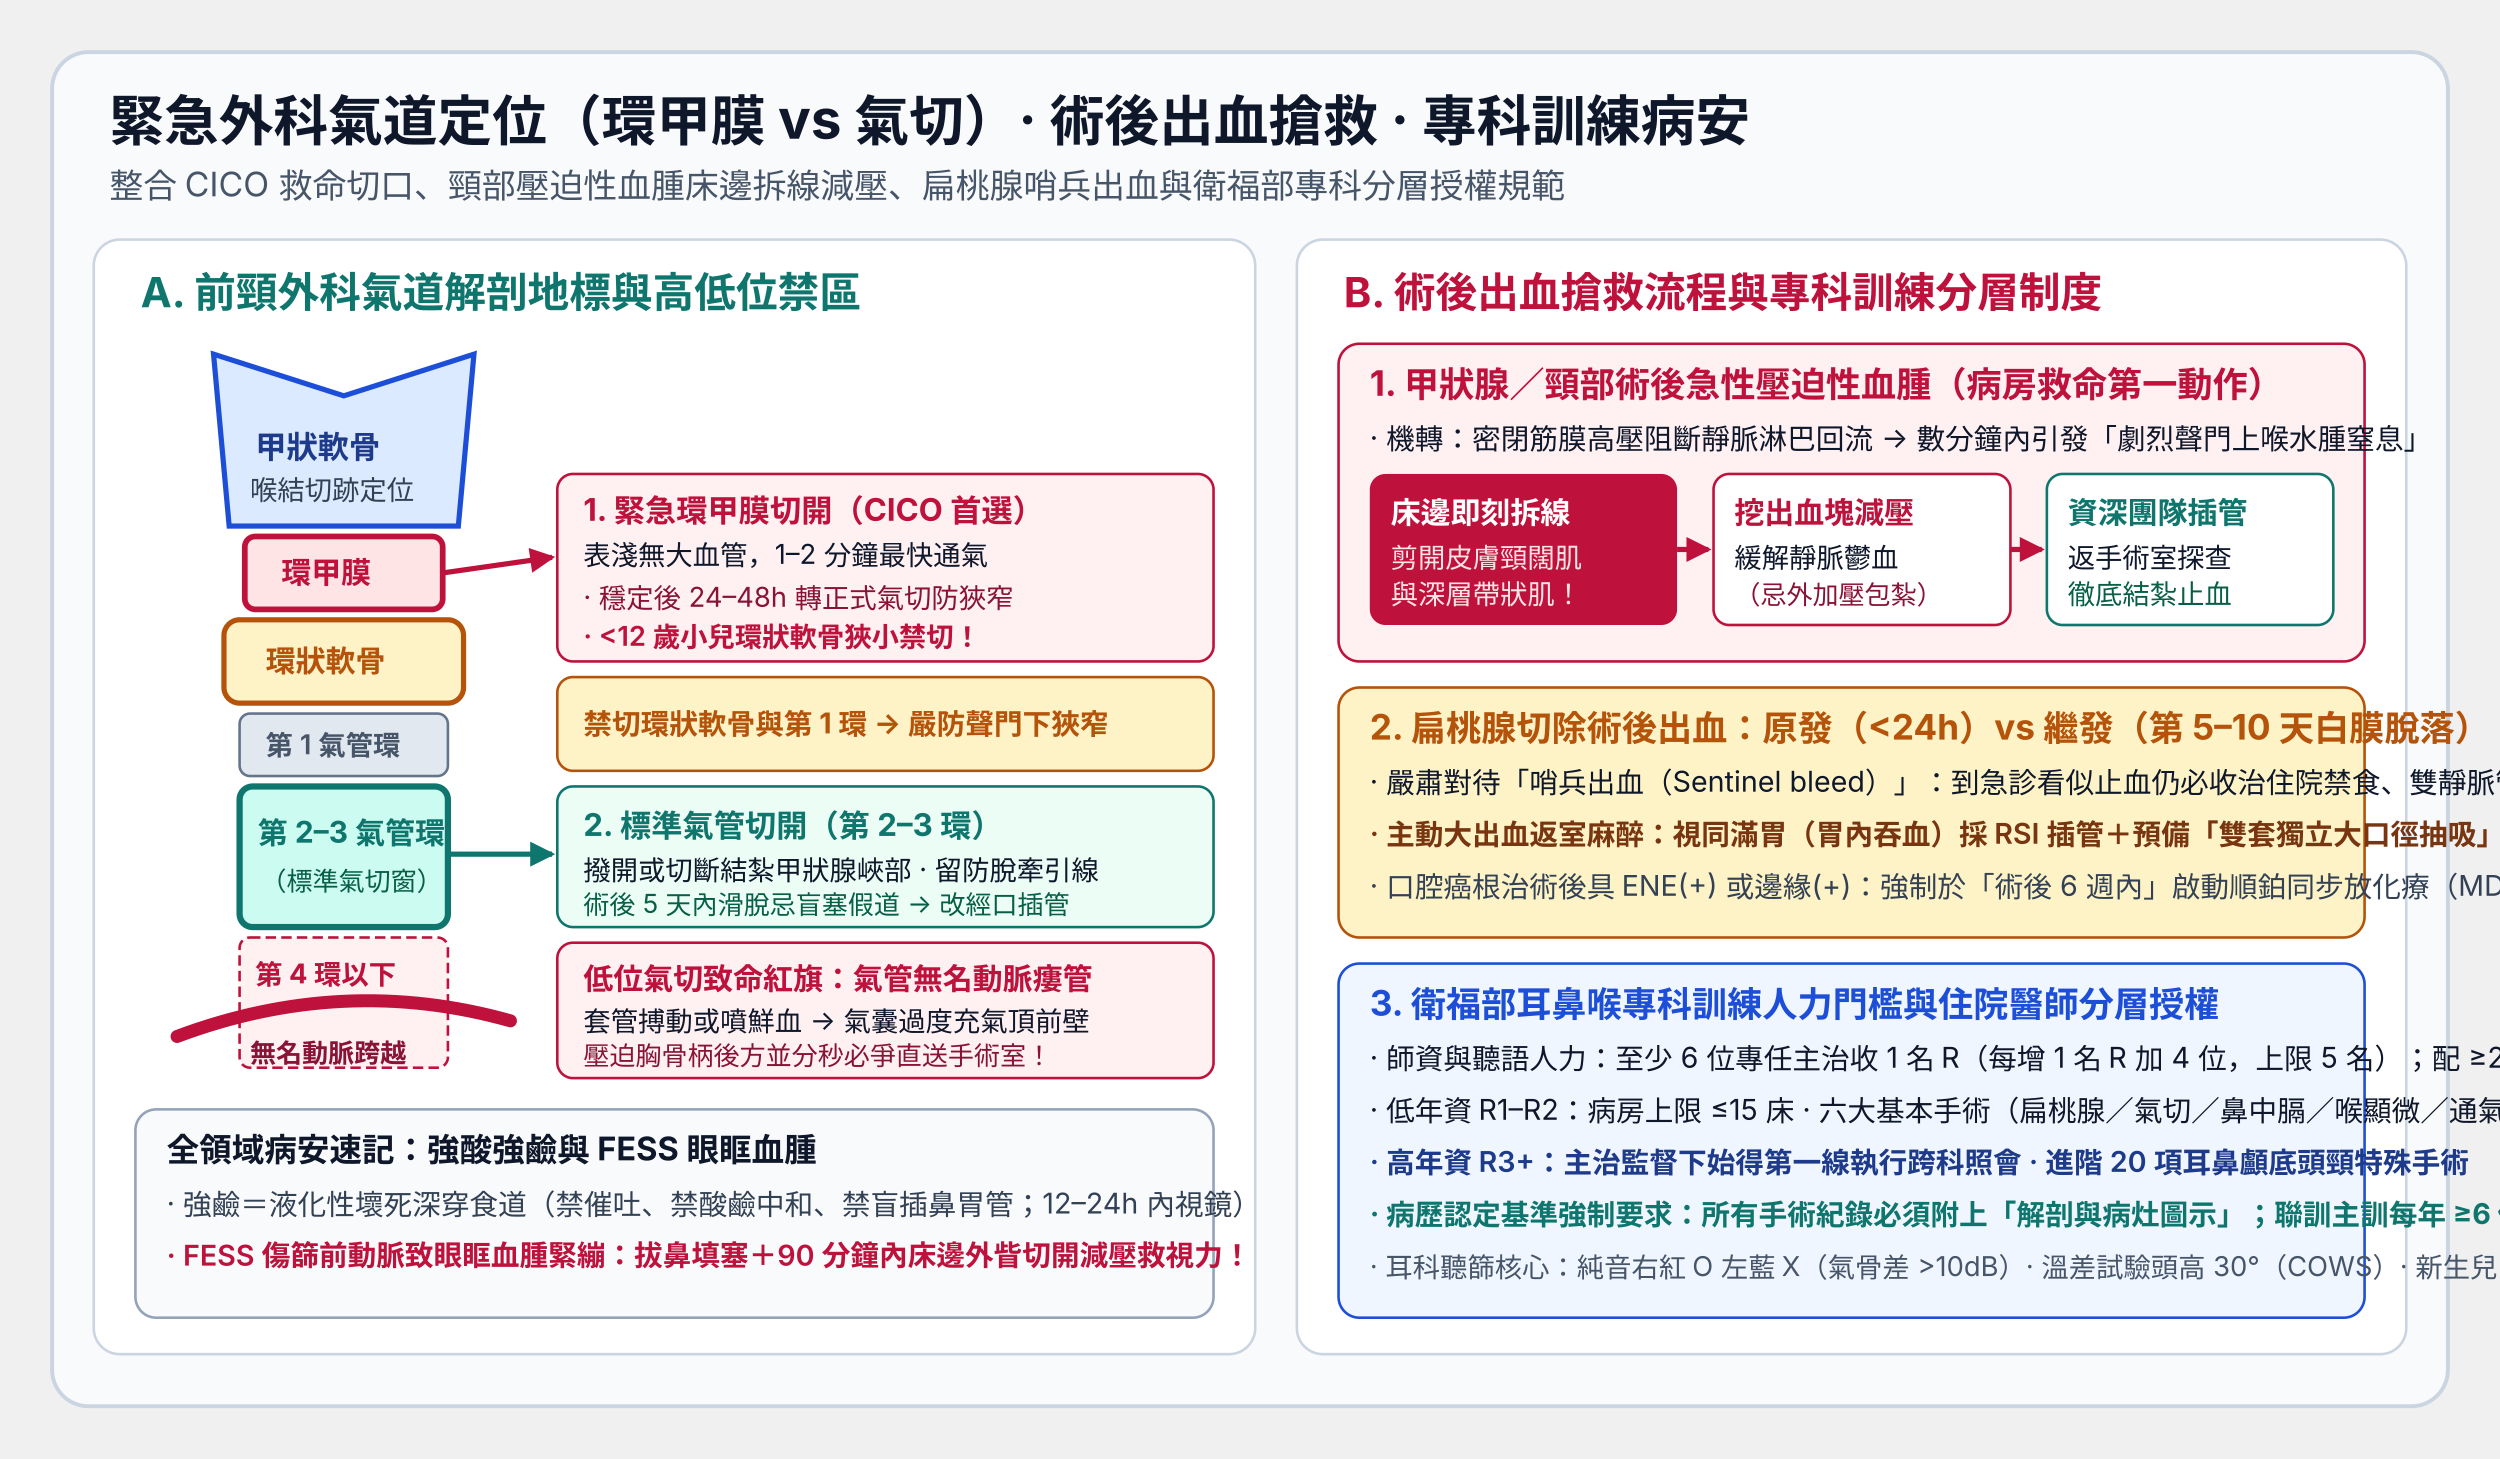
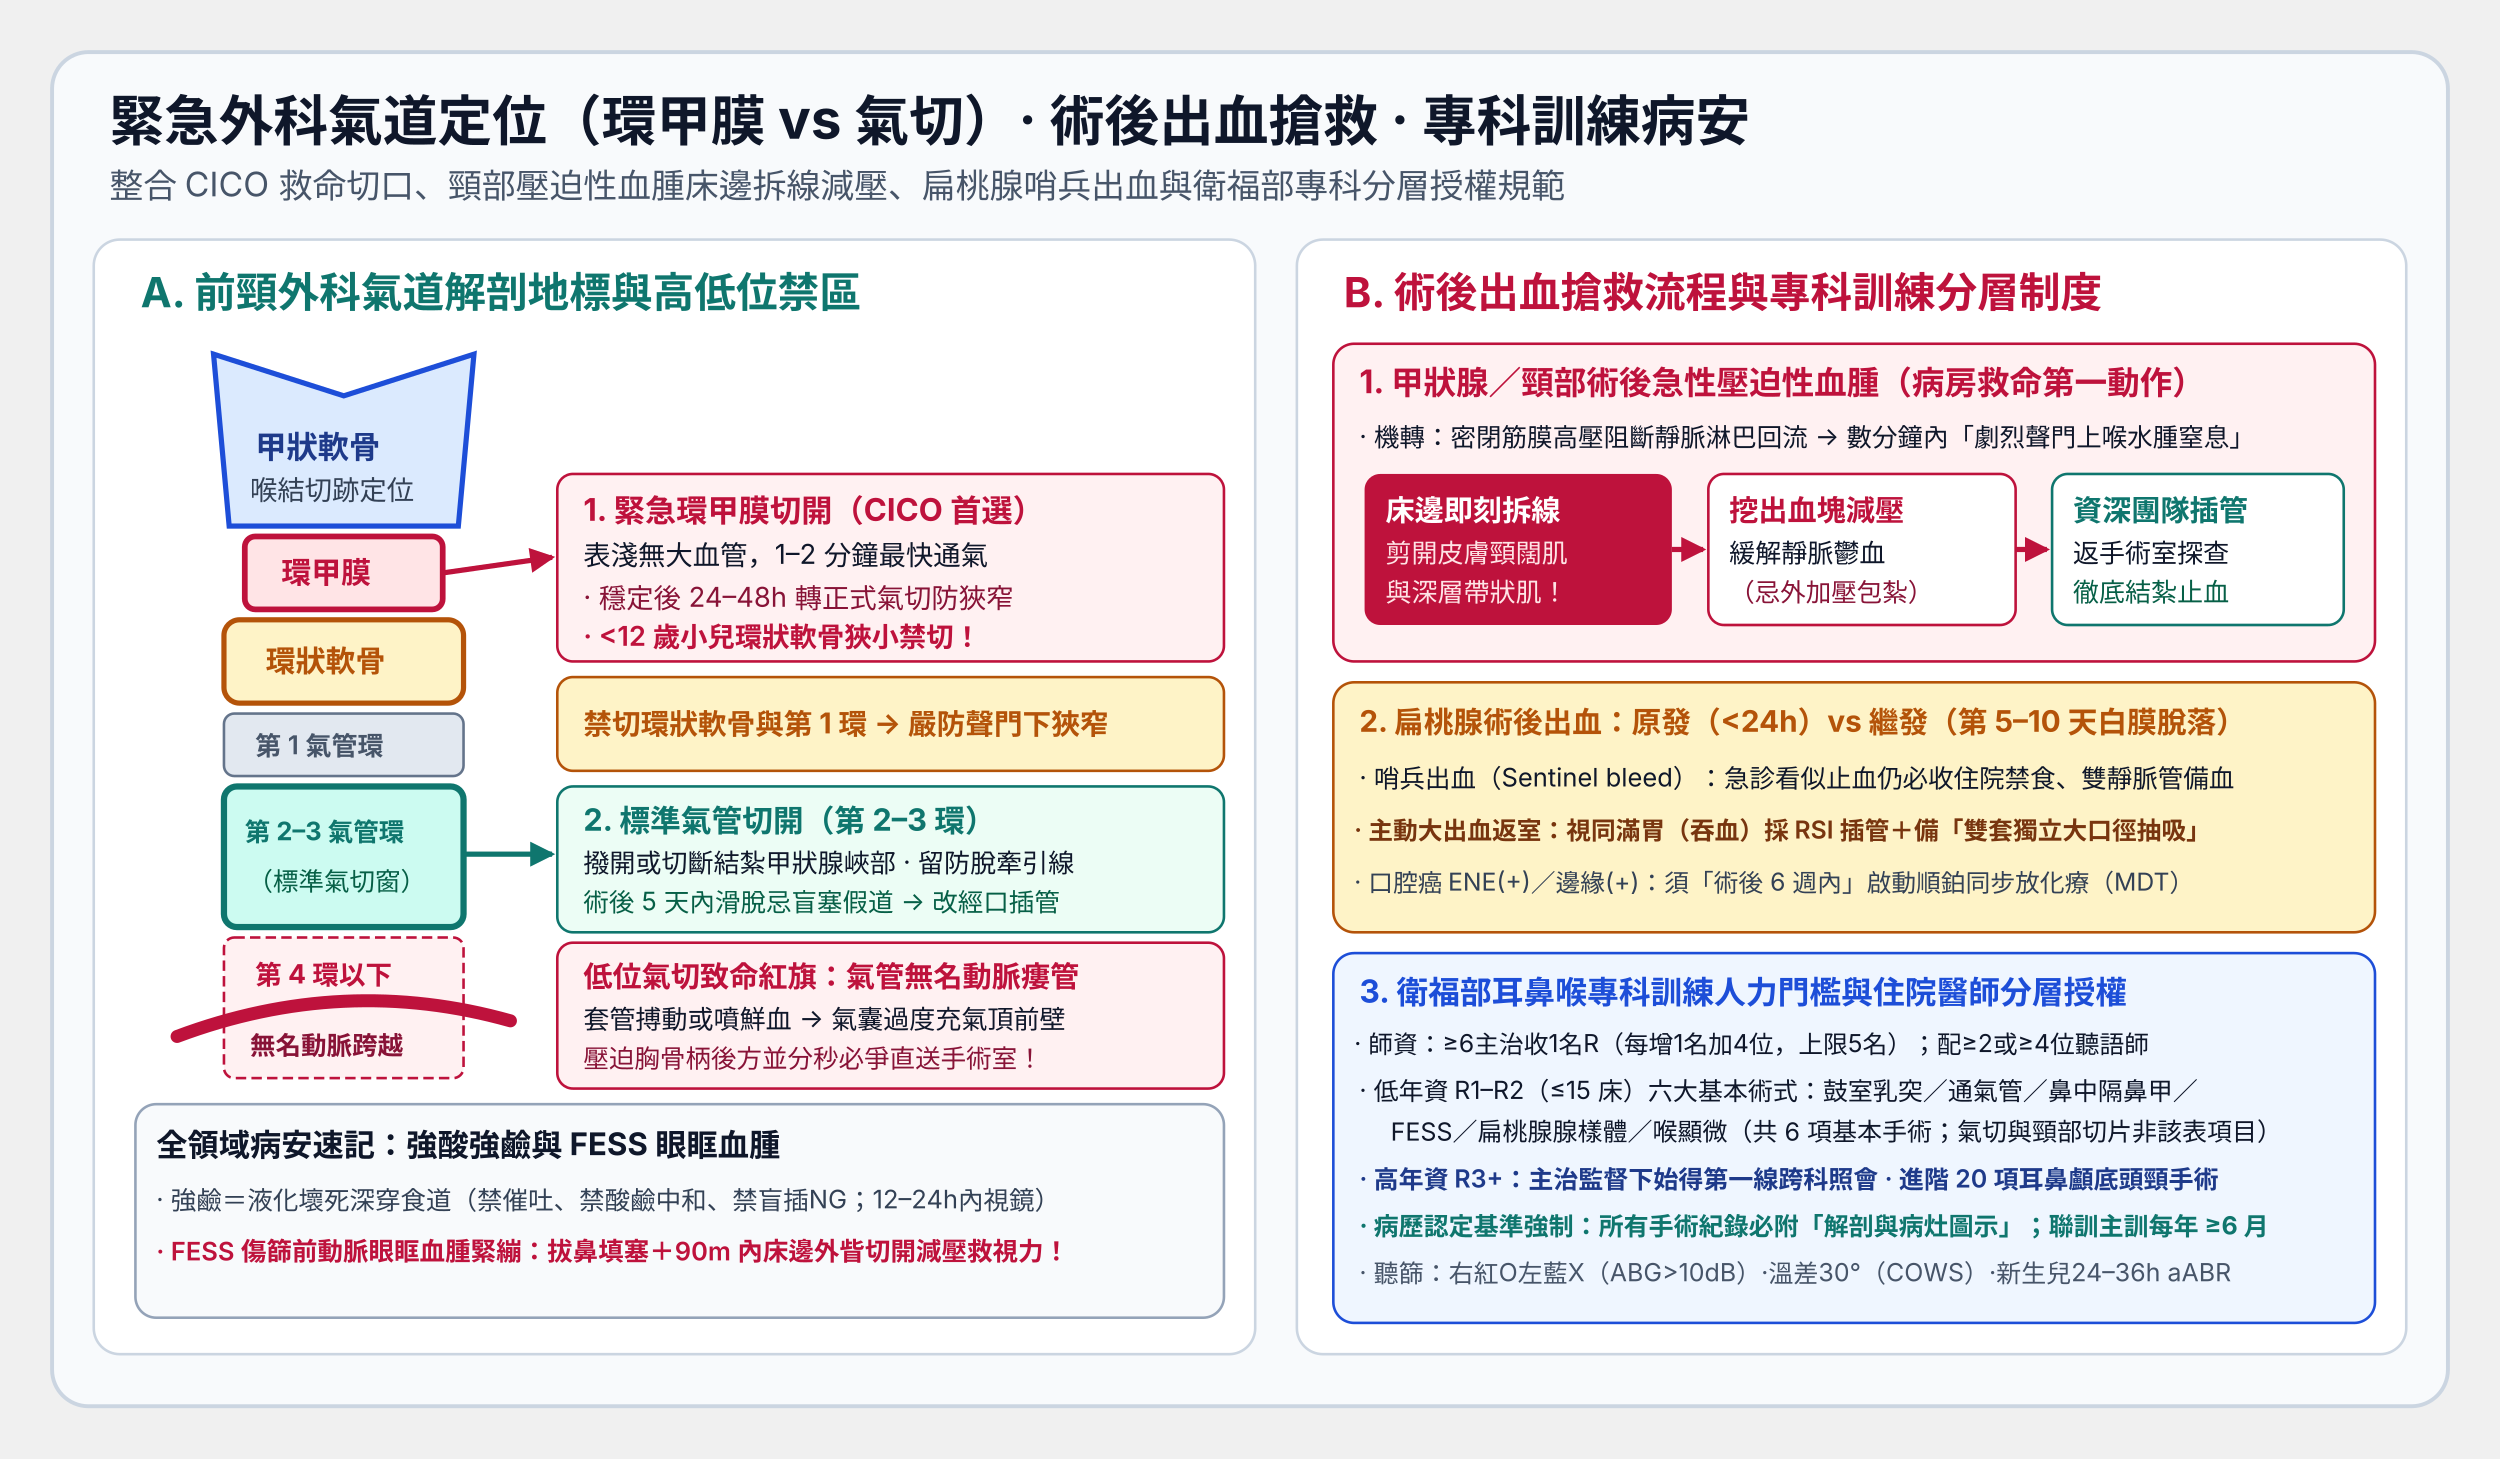
<svg xmlns="http://www.w3.org/2000/svg" viewBox="0 0 960 560" width="960" height="560" role="img" aria-labelledby="t-ent11 d-ent11">
  <defs>
    <marker id="arr-red11" viewBox="0 0 10 10" refX="8" refY="5" markerWidth="6" markerHeight="6" orient="auto-start-reverse">
      <path d="M1 1 L9 5 L1 9 Z" fill="#be123c" />
    </marker>
    <marker id="arr-teal11" viewBox="0 0 10 10" refX="8" refY="5" markerWidth="6" markerHeight="6" orient="auto-start-reverse">
      <path d="M1 1 L9 5 L1 9 Z" fill="#0f766e" />
    </marker>
  </defs>
  <g font-family="system-ui, -apple-system, 'Noto Sans TC', sans-serif">
    <rect x="20" y="20" width="920" height="520" rx="14" fill="#f8fafc" stroke="#cbd5e1" stroke-width="1.5" />
    <text x="42" y="54" font-size="21" font-weight="700" fill="#0f172a">緊急外科氣道定位（環甲膜 vs 氣切）· 術後出血搶救 · 專科訓練病安</text>
    <text x="42" y="76" font-size="13" fill="#475569">整合 CICO 救命切口、頸部壓迫性血腫床邊拆線減壓、扁桃腺哨兵出血與衛福部專科分層授權規範</text>
    <rect x="36" y="92" width="446" height="428" rx="10" fill="#ffffff" stroke="#cbd5e1" />
    <text x="54" y="118" font-size="16" font-weight="700" fill="#0f766e">A. 前頸外科氣道解剖地標與高低位禁區</text>
    <path d="M82 136 L132 152 L182 136 L176 202 L88 202 Z" fill="#dbeafe" stroke="#1d4ed8" stroke-width="2" />
    <text x="98" y="176" font-size="12" font-weight="700" fill="#1e3a8a">甲狀軟骨</text>
    <text x="96" y="192" font-size="10.5" fill="#334155">喉結切跡定位</text>
    <rect x="94" y="206" width="76" height="28" rx="4" fill="#ffe4e6" stroke="#be123c" stroke-width="2.2" />
    <text x="108" y="224" font-size="11.5" font-weight="700" fill="#be123c">環甲膜</text>
    <rect x="86" y="238" width="92" height="32" rx="6" fill="#fef3c7" stroke="#b45309" stroke-width="2" />
    <text x="102" y="258" font-size="11.5" font-weight="700" fill="#b45309">環狀軟骨</text>
-     <rect x="92" y="274" width="80" height="24" rx="4" fill="#e2e8f0" stroke="#64748b" />
-     <text x="102" y="290" font-size="10.5" font-weight="600" fill="#475569">第 1 氣管環</text>
-     <rect x="92" y="302" width="80" height="54" rx="5" fill="#ccfbf1" stroke="#0f766e" stroke-width="2.4" />
-     <text x="99" y="324" font-size="11.5" font-weight="700" fill="#0f766e">第 2–3 氣管環</text>
-     <text x="100" y="342" font-size="10" fill="#065f46">（標準氣切窗）</text>
-     <rect x="92" y="360" width="80" height="50" rx="4" fill="#fff1f2" stroke="#be123c" stroke-dasharray="4 2" />
+     <rect x="86" y="274" width="92" height="24" rx="4" fill="#e2e8f0" stroke="#64748b" />
+     <text x="98" y="290" font-size="10" font-weight="600" fill="#475569">第 1 氣管環</text>
+     <rect x="86" y="302" width="92" height="54" rx="5" fill="#ccfbf1" stroke="#0f766e" stroke-width="2.4" />
+     <text x="94" y="323" font-size="9.8" font-weight="700" fill="#0f766e">第 2–3 氣管環</text>
+     <text x="95" y="342" font-size="9.8" fill="#065f46">（標準氣切窗）</text>
+     <rect x="86" y="360" width="92" height="54" rx="4" fill="#fff1f2" stroke="#be123c" stroke-dasharray="4 2" />
    <path d="M68 398 Q132 374 196 392" fill="none" stroke="#be123c" stroke-width="5" stroke-linecap="round" />
-     <text x="98" y="378" font-size="10.5" font-weight="700" fill="#be123c">第 4 環以下</text>
-     <text x="96" y="408" font-size="10" font-weight="700" fill="#881337">無名動脈跨越</text>
-     <rect x="214" y="182" width="252" height="72" rx="6" fill="#fff1f2" stroke="#be123c" />
+     <text x="98" y="378" font-size="10.2" font-weight="700" fill="#be123c">第 4 環以下</text>
+     <text x="96" y="405" font-size="9.8" font-weight="700" fill="#881337">無名動脈跨越</text>
+     <rect x="214" y="182" width="256" height="72" rx="6" fill="#fff1f2" stroke="#be123c" />
    <line x1="170" y1="220" x2="212" y2="214" stroke="#be123c" stroke-width="2" marker-end="url(#arr-red11)" />
    <text x="224" y="200" font-size="12" font-weight="700" fill="#be123c">1. 緊急環甲膜切開（CICO 首選）</text>
    <text x="224" y="217" font-size="10.5" fill="#0f172a">表淺無大血管，1–2 分鐘最快通氣</text>
    <text x="224" y="233" font-size="10.5" fill="#881337">· 穩定後 24–48h 轉正式氣切防狹窄</text>
    <text x="224" y="248" font-size="10.5" fill="#be123c" font-weight="600">· &lt;12 歲小兒環狀軟骨狹小禁切！</text>
-     <rect x="214" y="260" width="252" height="36" rx="6" fill="#fef3c7" stroke="#b45309" />
+     <rect x="214" y="260" width="256" height="36" rx="6" fill="#fef3c7" stroke="#b45309" />
    <text x="224" y="282" font-size="11" font-weight="700" fill="#b45309">禁切環狀軟骨與第 1 環 → 嚴防聲門下狹窄</text>
-     <rect x="214" y="302" width="252" height="54" rx="6" fill="#ecfdf5" stroke="#0f766e" />
-     <line x1="172" y1="328" x2="212" y2="328" stroke="#0f766e" stroke-width="2" marker-end="url(#arr-teal11)" />
-     <text x="224" y="321" font-size="12" font-weight="700" fill="#0f766e">2. 標準氣管切開（第 2–3 環）</text>
-     <text x="224" y="338" font-size="10.5" fill="#0f172a">撥開或切斷結紮甲狀腺峽部 · 留防脫牽引線</text>
-     <text x="224" y="351" font-size="10" fill="#065f46">術後 5 天內滑脫忌盲塞假道 → 改經口插管</text>
-     <rect x="214" y="362" width="252" height="52" rx="6" fill="#fff1f2" stroke="#be123c" />
-     <text x="224" y="380" font-size="11.5" font-weight="700" fill="#be123c">低位氣切致命紅旗：氣管無名動脈瘻管</text>
-     <text x="224" y="396" font-size="10.5" fill="#0f172a">套管搏動或噴鮮血 → 氣囊過度充氣頂前壁</text>
-     <text x="224" y="409" font-size="10" fill="#881337">壓迫胸骨柄後方並分秒必爭直送手術室！</text>
-     <rect x="52" y="426" width="414" height="80" rx="8" fill="#f8fafc" stroke="#94a3b8" />
-     <text x="64" y="446" font-size="12.5" font-weight="700" fill="#0f172a">全領域病安速記：強酸強鹼與 FESS 眼眶血腫</text>
-     <text x="64" y="466" font-size="11" fill="#334155">· 強鹼＝液化性壞死深穿食道（禁催吐、禁酸鹼中和、禁盲插鼻胃管；12–24h 內視鏡）</text>
-     <text x="64" y="486" font-size="11" fill="#be123c" font-weight="600">· FESS 傷篩前動脈致眼眶血腫緊繃：拔鼻填塞＋90 分鐘內床邊外眥切開減壓救視力！</text>
+     <rect x="214" y="302" width="256" height="56" rx="6" fill="#ecfdf5" stroke="#0f766e" />
+     <line x1="178" y1="328" x2="212" y2="328" stroke="#0f766e" stroke-width="2" marker-end="url(#arr-teal11)" />
+     <text x="224" y="319" font-size="11.8" font-weight="700" fill="#0f766e">2. 標準氣管切開（第 2–3 環）</text>
+     <text x="224" y="335" font-size="10" fill="#0f172a">撥開或切斷結紮甲狀腺峽部 · 留防脫牽引線</text>
+     <text x="224" y="350" font-size="9.8" fill="#065f46">術後 5 天內滑脫忌盲塞假道 → 改經口插管</text>
+     <rect x="214" y="362" width="256" height="56" rx="6" fill="#fff1f2" stroke="#be123c" />
+     <text x="224" y="379" font-size="11.2" font-weight="700" fill="#be123c">低位氣切致命紅旗：氣管無名動脈瘻管</text>
+     <text x="224" y="395" font-size="10" fill="#0f172a">套管搏動或噴鮮血 → 氣囊過度充氣頂前壁</text>
+     <text x="224" y="410" font-size="9.8" fill="#881337">壓迫胸骨柄後方並分秒必爭直送手術室！</text>
+     <rect x="52" y="424" width="418" height="82" rx="8" fill="#f8fafc" stroke="#94a3b8" />
+     <text x="60" y="444" font-size="12" font-weight="700" fill="#0f172a">全領域病安速記：強酸強鹼與 FESS 眼眶血腫</text>
+     <text x="60" y="464" font-size="9.8" fill="#334155">· 強鹼＝液化壞死深穿食道（禁催吐、禁酸鹼中和、禁盲插NG；12–24h內視鏡）</text>
+     <text x="60" y="484" font-size="9.8" fill="#be123c" font-weight="600">· FESS 傷篩前動脈眼眶血腫緊繃：拔鼻填塞＋90m 內床邊外眥切開減壓救視力！</text>
    <rect x="498" y="92" width="426" height="428" rx="10" fill="#ffffff" stroke="#cbd5e1" />
    <text x="516" y="118" font-size="16" font-weight="700" fill="#be123c">B. 術後出血搶救流程與專科訓練分層制度</text>
-     <rect x="514" y="132" width="394" height="122" rx="8" fill="#fff1f2" stroke="#be123c" />
-     <text x="526" y="152" font-size="13.5" font-weight="700" fill="#be123c">1. 甲狀腺／頸部術後急性壓迫性血腫（病房救命第一動作）</text>
-     <text x="526" y="172" font-size="11" fill="#0f172a">· 機轉：密閉筋膜高壓阻斷靜脈淋巴回流 → 數分鐘內引發「劇烈聲門上喉水腫窒息」</text>
-     <rect x="526" y="182" width="118" height="58" rx="6" fill="#be123c" />
-     <text x="534" y="201" font-size="11.5" font-weight="700" fill="#ffffff">床邊即刻拆線</text>
-     <text x="534" y="218" font-size="10.5" fill="#ffe4e6">剪開皮膚頸闊肌</text>
-     <text x="534" y="232" font-size="10.5" fill="#ffe4e6">與深層帶狀肌！</text>
-     <line x1="644" y1="211" x2="656" y2="211" stroke="#be123c" stroke-width="2" marker-end="url(#arr-red11)" />
-     <rect x="658" y="182" width="114" height="58" rx="6" fill="#ffffff" stroke="#be123c" />
-     <text x="666" y="201" font-size="11.5" font-weight="700" fill="#be123c">挖出血塊減壓</text>
-     <text x="666" y="218" font-size="10.5" fill="#0f172a">緩解靜脈鬱血</text>
-     <text x="666" y="232" font-size="10" fill="#881337">（忌外加壓包紮）</text>
-     <line x1="772" y1="211" x2="784" y2="211" stroke="#be123c" stroke-width="2" marker-end="url(#arr-red11)" />
-     <rect x="786" y="182" width="110" height="58" rx="6" fill="#ffffff" stroke="#0f766e" />
-     <text x="794" y="201" font-size="11.5" font-weight="700" fill="#0f766e">資深團隊插管</text>
-     <text x="794" y="218" font-size="10.5" fill="#0f172a">返手術室探查</text>
-     <text x="794" y="232" font-size="10.5" fill="#065f46">徹底結紮止血</text>
-     <rect x="514" y="264" width="394" height="96" rx="8" fill="#fef3c7" stroke="#b45309" />
-     <text x="526" y="284" font-size="13.5" font-weight="700" fill="#b45309">2. 扁桃腺切除術後出血：原發（&lt;24h）vs 繼發（第 5–10 天白膜脫落）</text>
-     <text x="526" y="304" font-size="11" fill="#0f172a">· 嚴肅對待「哨兵出血（Sentinel bleed）」：到急診看似止血仍必收治住院禁食、雙靜脈管備血</text>
-     <text x="526" y="324" font-size="11" fill="#78350f" font-weight="600">· 主動大出血返室麻醉：視同滿胃（胃內吞血）採 RSI 插管＋預備「雙套獨立大口徑抽吸」</text>
-     <text x="526" y="344" font-size="11" fill="#334155">· 口腔癌根治術後具 ENE(+) 或邊緣(+)：強制於「術後 6 週內」啟動順鉑同步放化療（MDT）</text>
-     <rect x="514" y="370" width="394" height="136" rx="8" fill="#eff6ff" stroke="#1d4ed8" />
-     <text x="526" y="390" font-size="13.5" font-weight="700" fill="#1d4ed8">3. 衛福部耳鼻喉專科訓練人力門檻與住院醫師分層授權</text>
-     <text x="526" y="410" font-size="11" fill="#0f172a">· 師資與聽語人力：至少 6 位專任主治收 1 名 R（每增 1 名 R 加 4 位，上限 5 名）；配 ≥2 或 ≥4 位聽語師</text>
-     <text x="526" y="430" font-size="11" fill="#0f172a">· 低年資 R1–R2：病房上限 ≤15 床 · 六大基本手術（扁桃腺／氣切／鼻中膈／喉顯微／通氣管／頸切片）</text>
-     <text x="526" y="450" font-size="11" fill="#1e3a8a" font-weight="600">· 高年資 R3+：主治監督下始得第一線執行跨科照會 · 進階 20 項耳鼻顱底頭頸特殊手術</text>
-     <text x="526" y="470" font-size="11" fill="#0f766e" font-weight="700">· 病歷認定基準強制要求：所有手術紀錄必須附上「解剖與病灶圖示」；聯訓主訓每年 ≥6 個月</text>
-     <text x="526" y="490" font-size="10.5" fill="#475569">· 耳科聽篩核心：純音右紅 O 左藍 X（氣骨差 &gt;10dB）· 溫差試驗頭高 30°（COWS）· 新生兒 24–36h aABR</text>
+     <rect x="512" y="132" width="400" height="122" rx="8" fill="#fff1f2" stroke="#be123c" />
+     <text x="522" y="151" font-size="12.5" font-weight="700" fill="#be123c">1. 甲狀腺／頸部術後急性壓迫性血腫（病房救命第一動作）</text>
+     <text x="522" y="171" font-size="9.8" fill="#0f172a">· 機轉：密閉筋膜高壓阻斷靜脈淋巴回流 → 數分鐘內「劇烈聲門上喉水腫窒息」</text>
+     <rect x="524" y="182" width="118" height="58" rx="6" fill="#be123c" />
+     <text x="532" y="200" font-size="11.2" font-weight="700" fill="#ffffff">床邊即刻拆線</text>
+     <text x="532" y="216" font-size="10" fill="#ffe4e6">剪開皮膚頸闊肌</text>
+     <text x="532" y="231" font-size="10" fill="#ffe4e6">與深層帶狀肌！</text>
+     <line x1="642" y1="211" x2="654" y2="211" stroke="#be123c" stroke-width="2" marker-end="url(#arr-red11)" />
+     <rect x="656" y="182" width="118" height="58" rx="6" fill="#ffffff" stroke="#be123c" />
+     <text x="664" y="200" font-size="11.2" font-weight="700" fill="#be123c">挖出血塊減壓</text>
+     <text x="664" y="216" font-size="10" fill="#0f172a">緩解靜脈鬱血</text>
+     <text x="664" y="231" font-size="9.8" fill="#881337">（忌外加壓包紮）</text>
+     <line x1="774" y1="211" x2="786" y2="211" stroke="#be123c" stroke-width="2" marker-end="url(#arr-red11)" />
+     <rect x="788" y="182" width="112" height="58" rx="6" fill="#ffffff" stroke="#0f766e" />
+     <text x="796" y="200" font-size="11.2" font-weight="700" fill="#0f766e">資深團隊插管</text>
+     <text x="796" y="216" font-size="10" fill="#0f172a">返手術室探查</text>
+     <text x="796" y="231" font-size="10" fill="#065f46">徹底結紮止血</text>
+     <rect x="512" y="262" width="400" height="96" rx="8" fill="#fef3c7" stroke="#b45309" />
+     <text x="522" y="281" font-size="11.4" font-weight="700" fill="#b45309">2. 扁桃腺術後出血：原發（&lt;24h）vs 繼發（第 5–10 天白膜脫落）</text>
+     <text x="522" y="302" font-size="9.8" fill="#0f172a">· 哨兵出血（Sentinel bleed）：急診看似止血仍必收住院禁食、雙靜脈管備血</text>
+     <text x="520" y="322" font-size="9.5" fill="#78350f" font-weight="600">· 主動大出血返室：視同滿胃（吞血）採 RSI 插管＋備「雙套獨立大口徑抽吸」</text>
+     <text x="520" y="342" font-size="9.5" fill="#334155">· 口腔癌 ENE(+)／邊緣(+)：須「術後 6 週內」啟動順鉑同步放化療（MDT）</text>
+     <rect x="512" y="366" width="400" height="142" rx="8" fill="#eff6ff" stroke="#1d4ed8" />
+     <text x="522" y="385" font-size="12.2" font-weight="700" fill="#1d4ed8">3. 衛福部耳鼻喉專科訓練人力門檻與住院醫師分層授權</text>
+     <text x="520" y="404" font-size="9.5" fill="#0f172a">· 師資：≥6主治收1名R（每增1名加4位，上限5名）；配≥2或≥4位聽語師</text>
+     <text x="522" y="422" font-size="9.6" fill="#0f172a">· 低年資 R1–R2（≤15 床）六大基本術式：鼓室乳突／通氣管／鼻中隔鼻甲／</text>
+     <text x="534" y="438" font-size="9.6" fill="#0f172a">FESS／扁桃腺腺樣體／喉顯微（共 6 項基本手術；氣切與頸部切片非該表項目）</text>
+     <text x="522" y="456" font-size="9.6" fill="#1e3a8a" font-weight="600">· 高年資 R3+：主治監督下始得第一線跨科照會 · 進階 20 項耳鼻顱底頭頸手術</text>
+     <text x="522" y="474" font-size="9.6" fill="#0f766e" font-weight="700">· 病歷認定基準強制：所有手術紀錄必附「解剖與病灶圖示」；聯訓主訓每年 ≥6 月</text>
+     <text x="522" y="492" font-size="9.6" fill="#475569">· 聽篩：右紅O左藍X（ABG&gt;10dB）·溫差30°（COWS）·新生兒24–36h aABR</text>
  </g>
</svg>
